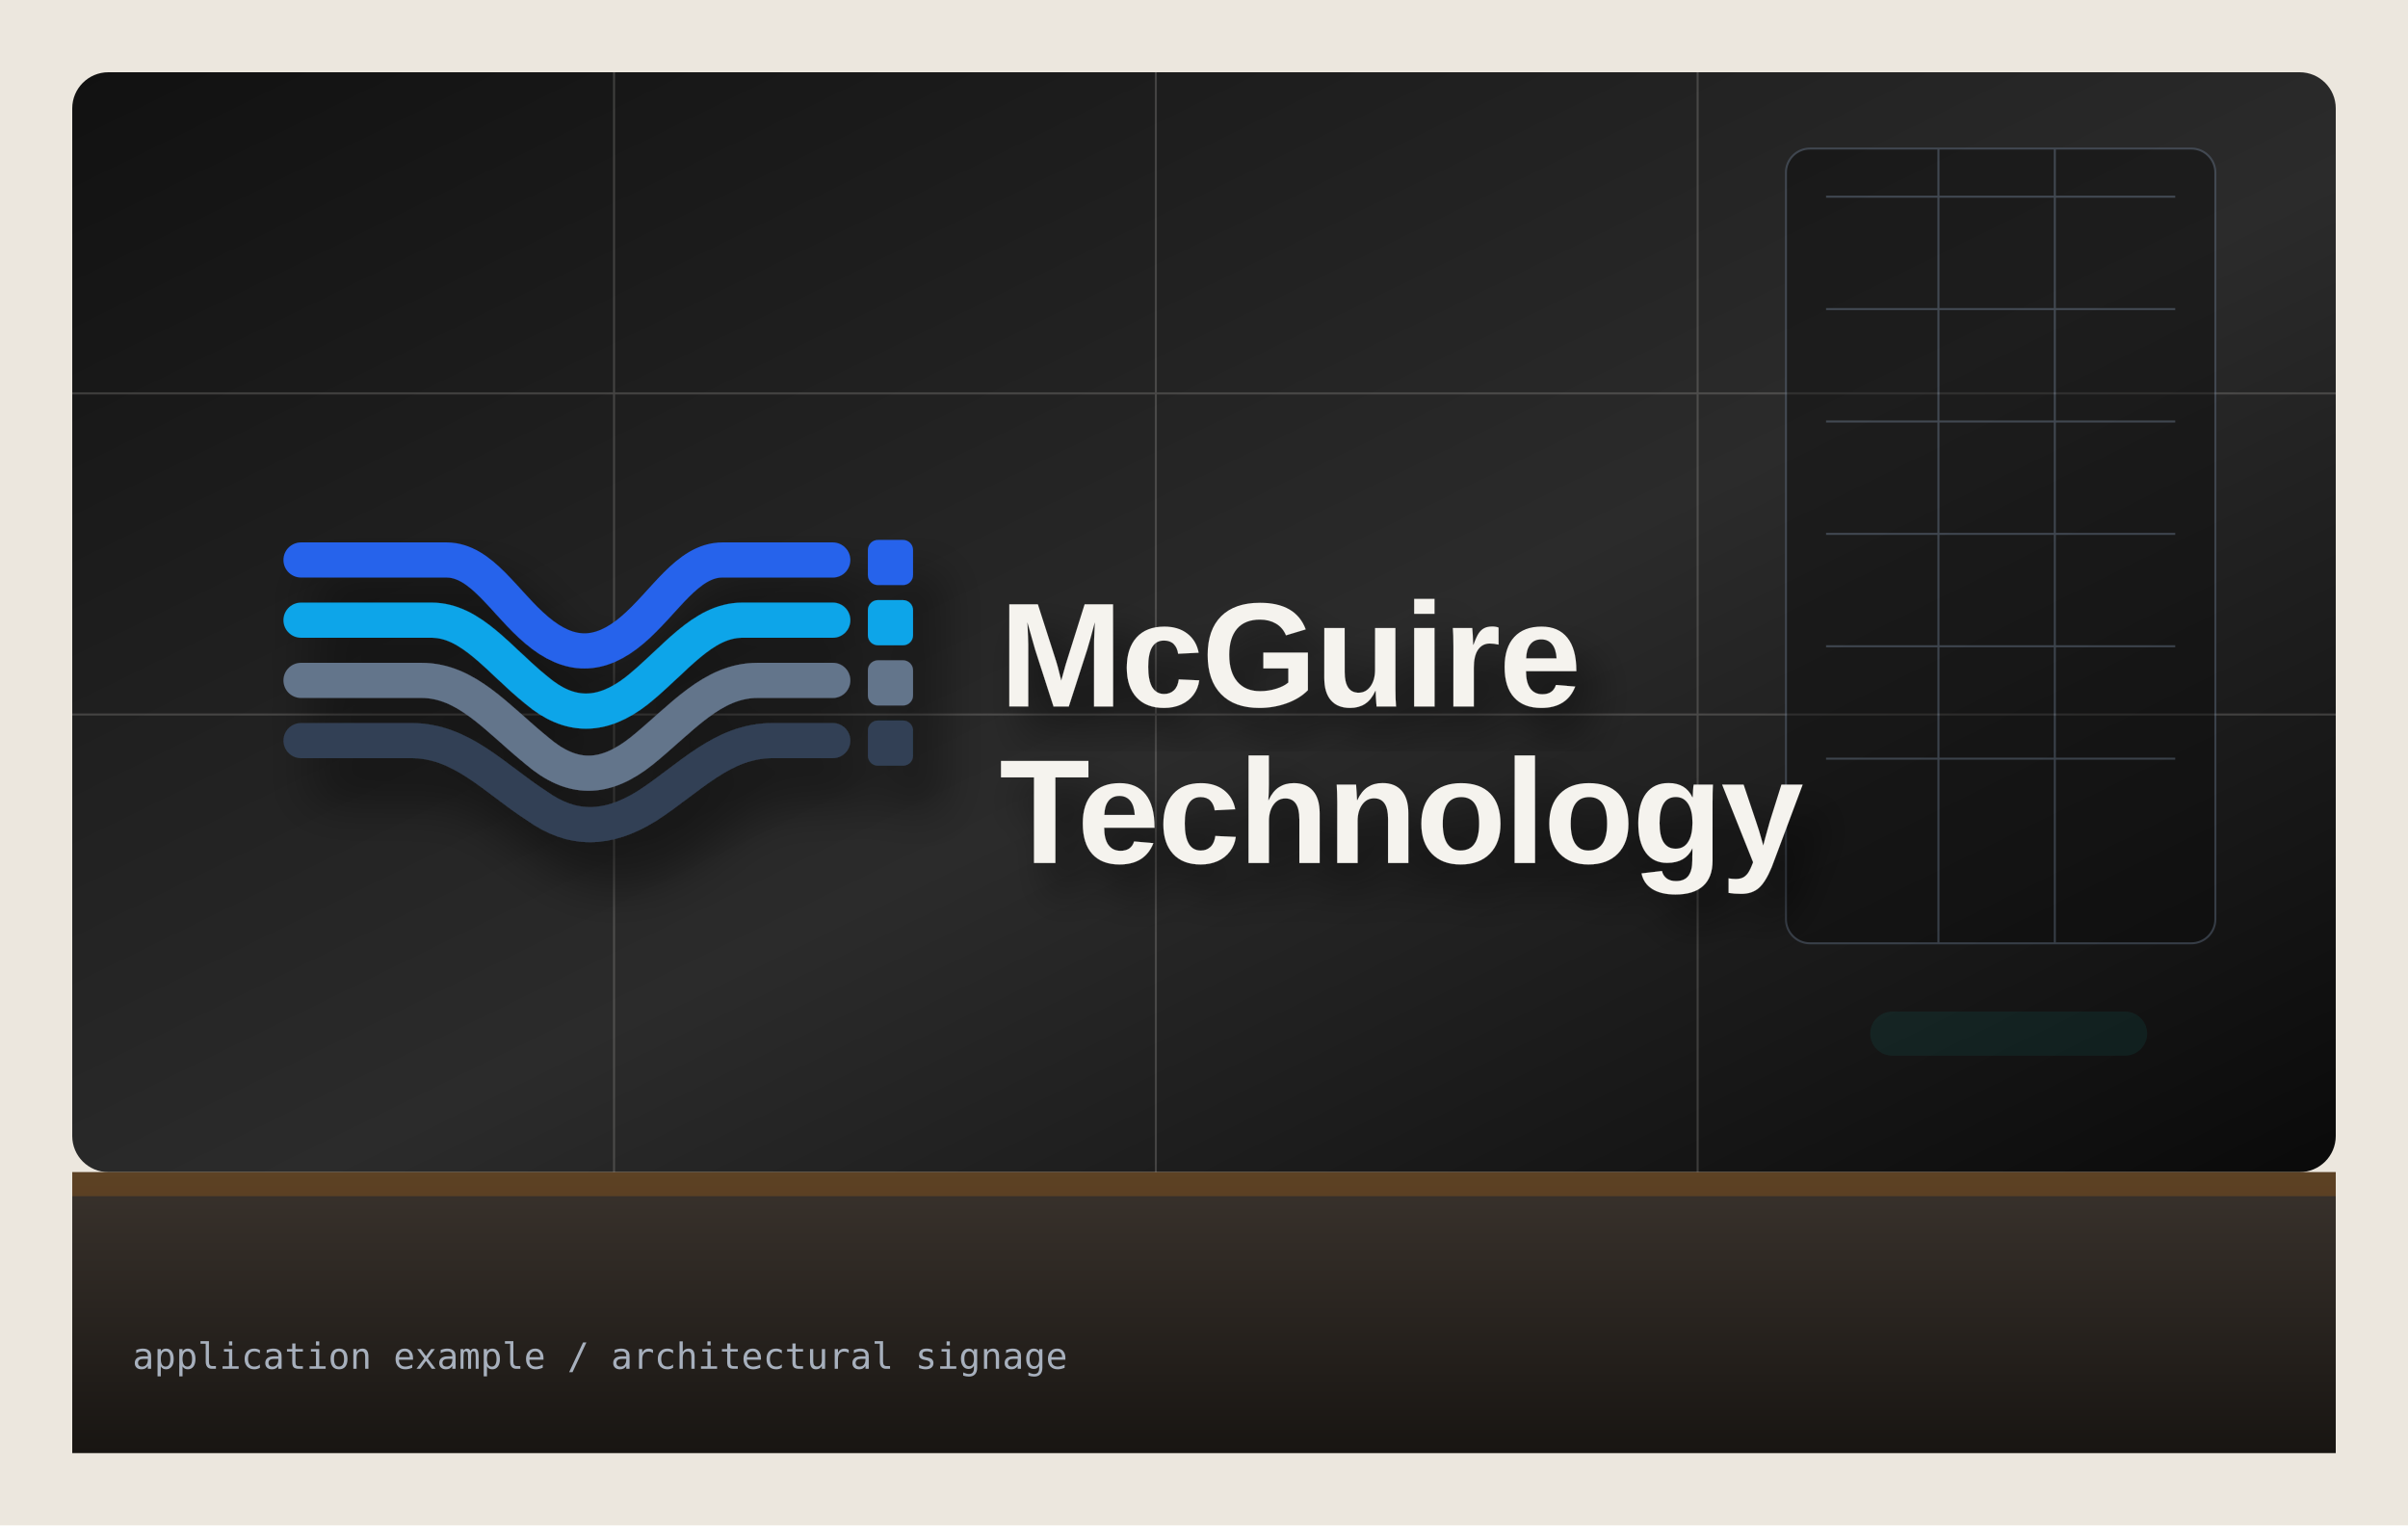
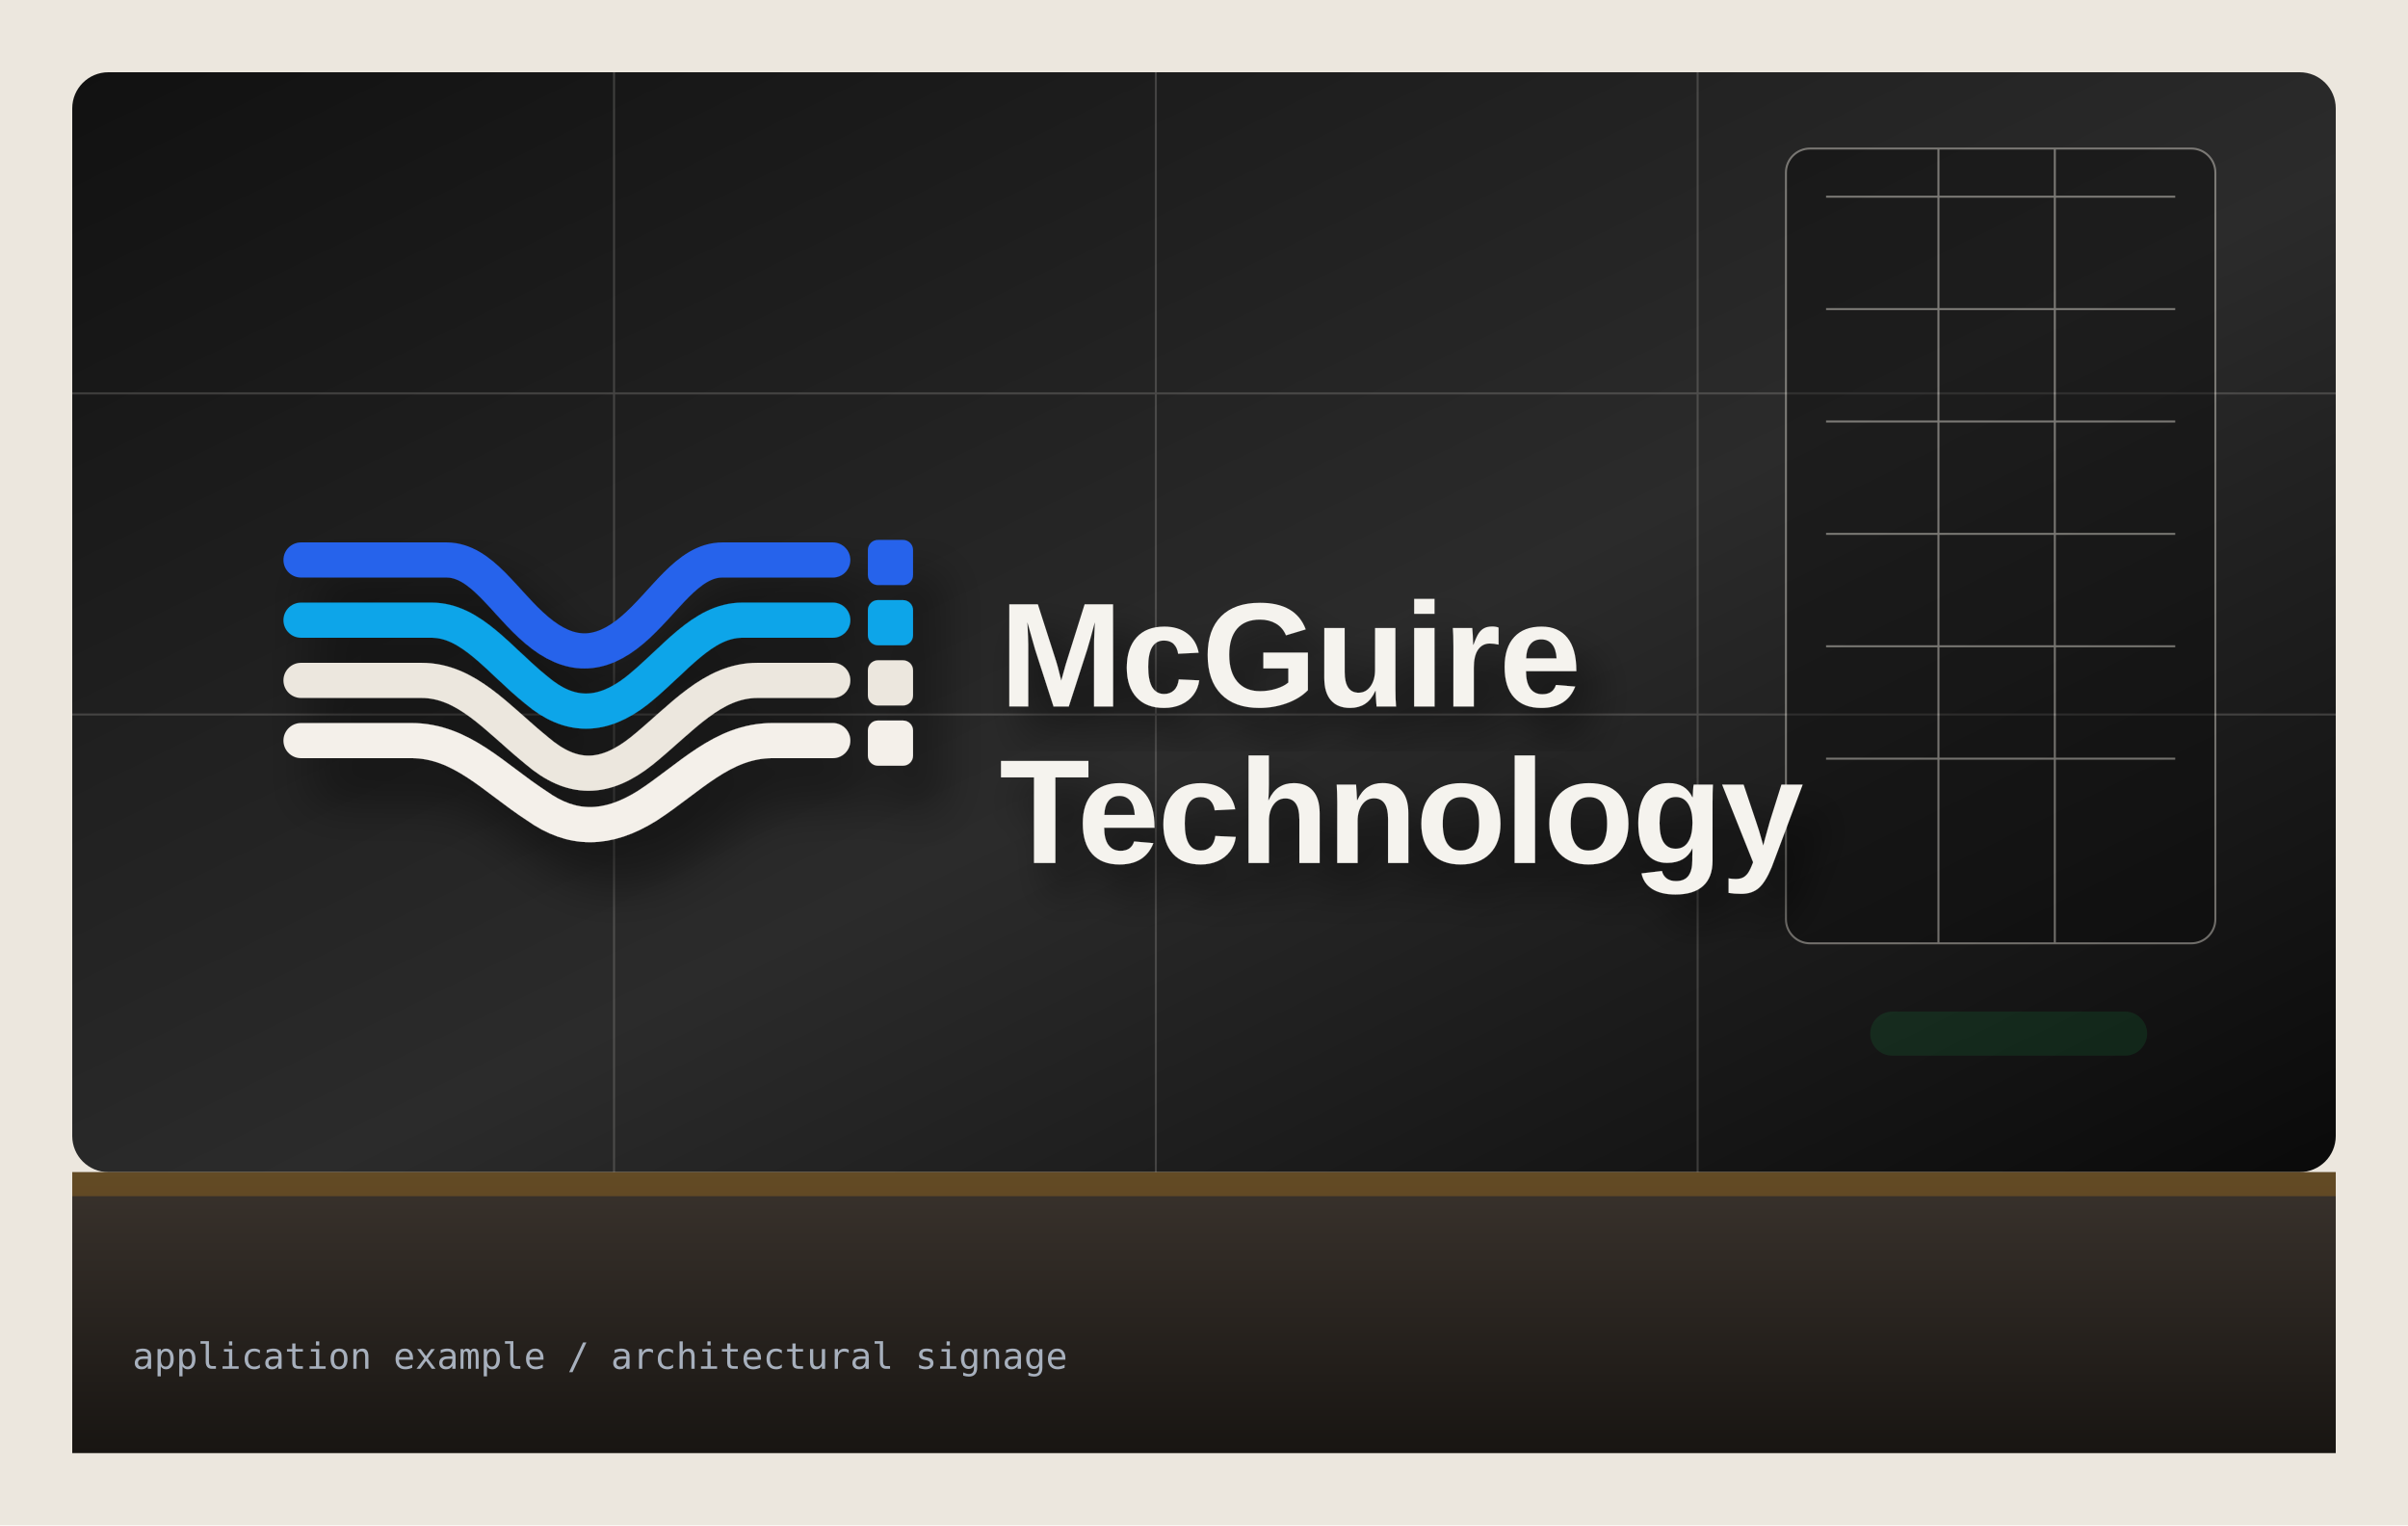
<svg xmlns="http://www.w3.org/2000/svg" viewBox="0 0 1200 760" role="img" aria-labelledby="title desc">
  <defs>
    <linearGradient id="wall" x1="0" x2="1" y1="0" y2="1">
      <stop offset="0" stop-color="#111111" />
      <stop offset=".55" stop-color="#2B2B2B" />
      <stop offset="1" stop-color="#0A0A0A" />
    </linearGradient>
    <linearGradient id="floor" x1="0" x2="0" y1="0" y2="1">
      <stop offset="0" stop-color="#3A332D" />
      <stop offset="1" stop-color="#181512" />
    </linearGradient>
    <filter id="sign-shadow" x="-40%" y="-40%" width="180%" height="180%">
      <feDropShadow dx="10" dy="15" stdDeviation="10" flood-color="#000000" flood-opacity=".55" />
    </filter>
  </defs>
  <rect width="1200" height="760" fill="#ECE7DE" />
  <rect x="36" y="36" width="1128" height="548" rx="18" fill="url(#wall)" />
  <path d="M36 584H1164V724H36z" fill="url(#floor)" />
  <g opacity=".18" stroke="#F4F0EA" stroke-width="1">
    <path d="M36 196H1164M36 356H1164M306 36V584M576 36V584M846 36V584" />
  </g>
  <g opacity=".42">
-     <rect x="890" y="74" width="214" height="396" rx="12" fill="#0A0A0A" stroke="#64748B" />
-     <path d="M910 98H1084M910 154H1084M910 210H1084M910 266H1084M910 322H1084M910 378H1084M966 74V470M1024 74V470" stroke="#64748B" stroke-width="1" />
-     <rect x="932" y="504" width="138" height="22" rx="11" fill="#0F766E" opacity=".35" />
+     <rect x="890" y="74" width="214" height="396" rx="12" fill="#0A0A0A" stroke="#ECE7DE" />
+     <path d="M910 98H1084M910 154H1084M910 210H1084M910 266H1084M910 322H1084M910 378H1084M966 74V470M1024 74V470" stroke="#ECE7DE" stroke-width="1" />
+     <rect x="932" y="504" width="138" height="22" rx="11" fill="#16A34A" opacity=".35" />
  </g>
  <g transform="translate(120 244) scale(1.25)" filter="url(#sign-shadow)">
    <g fill="none" stroke-linecap="round" stroke-linejoin="round" stroke-width="14">
      <path d="M24 28H82C96 28 105 45 118 56C131 67 143 67 156 56C169 45 178 28 192 28H236" stroke="#2563EB" />
      <path d="M24 52H76C92 52 103 68 118 80C131 91 144 91 158 80C173 68 184 52 200 52H236" stroke="#0EA5E9" />
-       <path d="M24 76H72C90 76 102 91 118 104C132 116 145 116 160 104C176 91 188 76 206 76H236" stroke="#64748B" />
-       <path d="M24 100H68C88 100 101 115 118 126C132 136 146 136 162 126C179 115 192 100 212 100H236" stroke="#334155" />
+       <path d="M24 76H72C90 76 102 91 118 104C132 116 145 116 160 104C176 91 188 76 206 76H236" stroke="#ECE7DE" />
+       <path d="M24 100H68C88 100 101 115 118 126C132 136 146 136 162 126C179 115 192 100 212 100H236" stroke="#F4F0EA" />
    </g>
    <rect x="250" y="20" width="18" height="18" rx="4" fill="#2563EB" />
    <rect x="250" y="44" width="18" height="18" rx="4" fill="#0EA5E9" />
-     <rect x="250" y="68" width="18" height="18" rx="4" fill="#64748B" />
-     <rect x="250" y="92" width="18" height="18" rx="4" fill="#334155" />
+     <rect x="250" y="68" width="18" height="18" rx="4" fill="#ECE7DE" />
+     <rect x="250" y="92" width="18" height="18" rx="4" fill="#F4F0EA" />
  </g>
  <text x="498" y="352" fill="#F5F3EE" filter="url(#sign-shadow)" font-family="Ubuntu Sans, Ubuntu, Arial, sans-serif" font-size="74" font-weight="700" letter-spacing="-1">McGuire</text>
  <text x="498" y="430" fill="#F5F3EE" filter="url(#sign-shadow)" font-family="Ubuntu Sans, Ubuntu, Arial, sans-serif" font-size="74" font-weight="700" letter-spacing="-1">Technology</text>
-   <rect x="36" y="584" width="1128" height="12" fill="#D97706" opacity=".22" />
+   <rect x="36" y="584" width="1128" height="12" fill="#F59E0B" opacity=".22" />
  <text x="66" y="682" fill="#A7B0BD" font-family="Ubuntu Mono, monospace" font-size="18">application example / architectural signage</text>
</svg>
